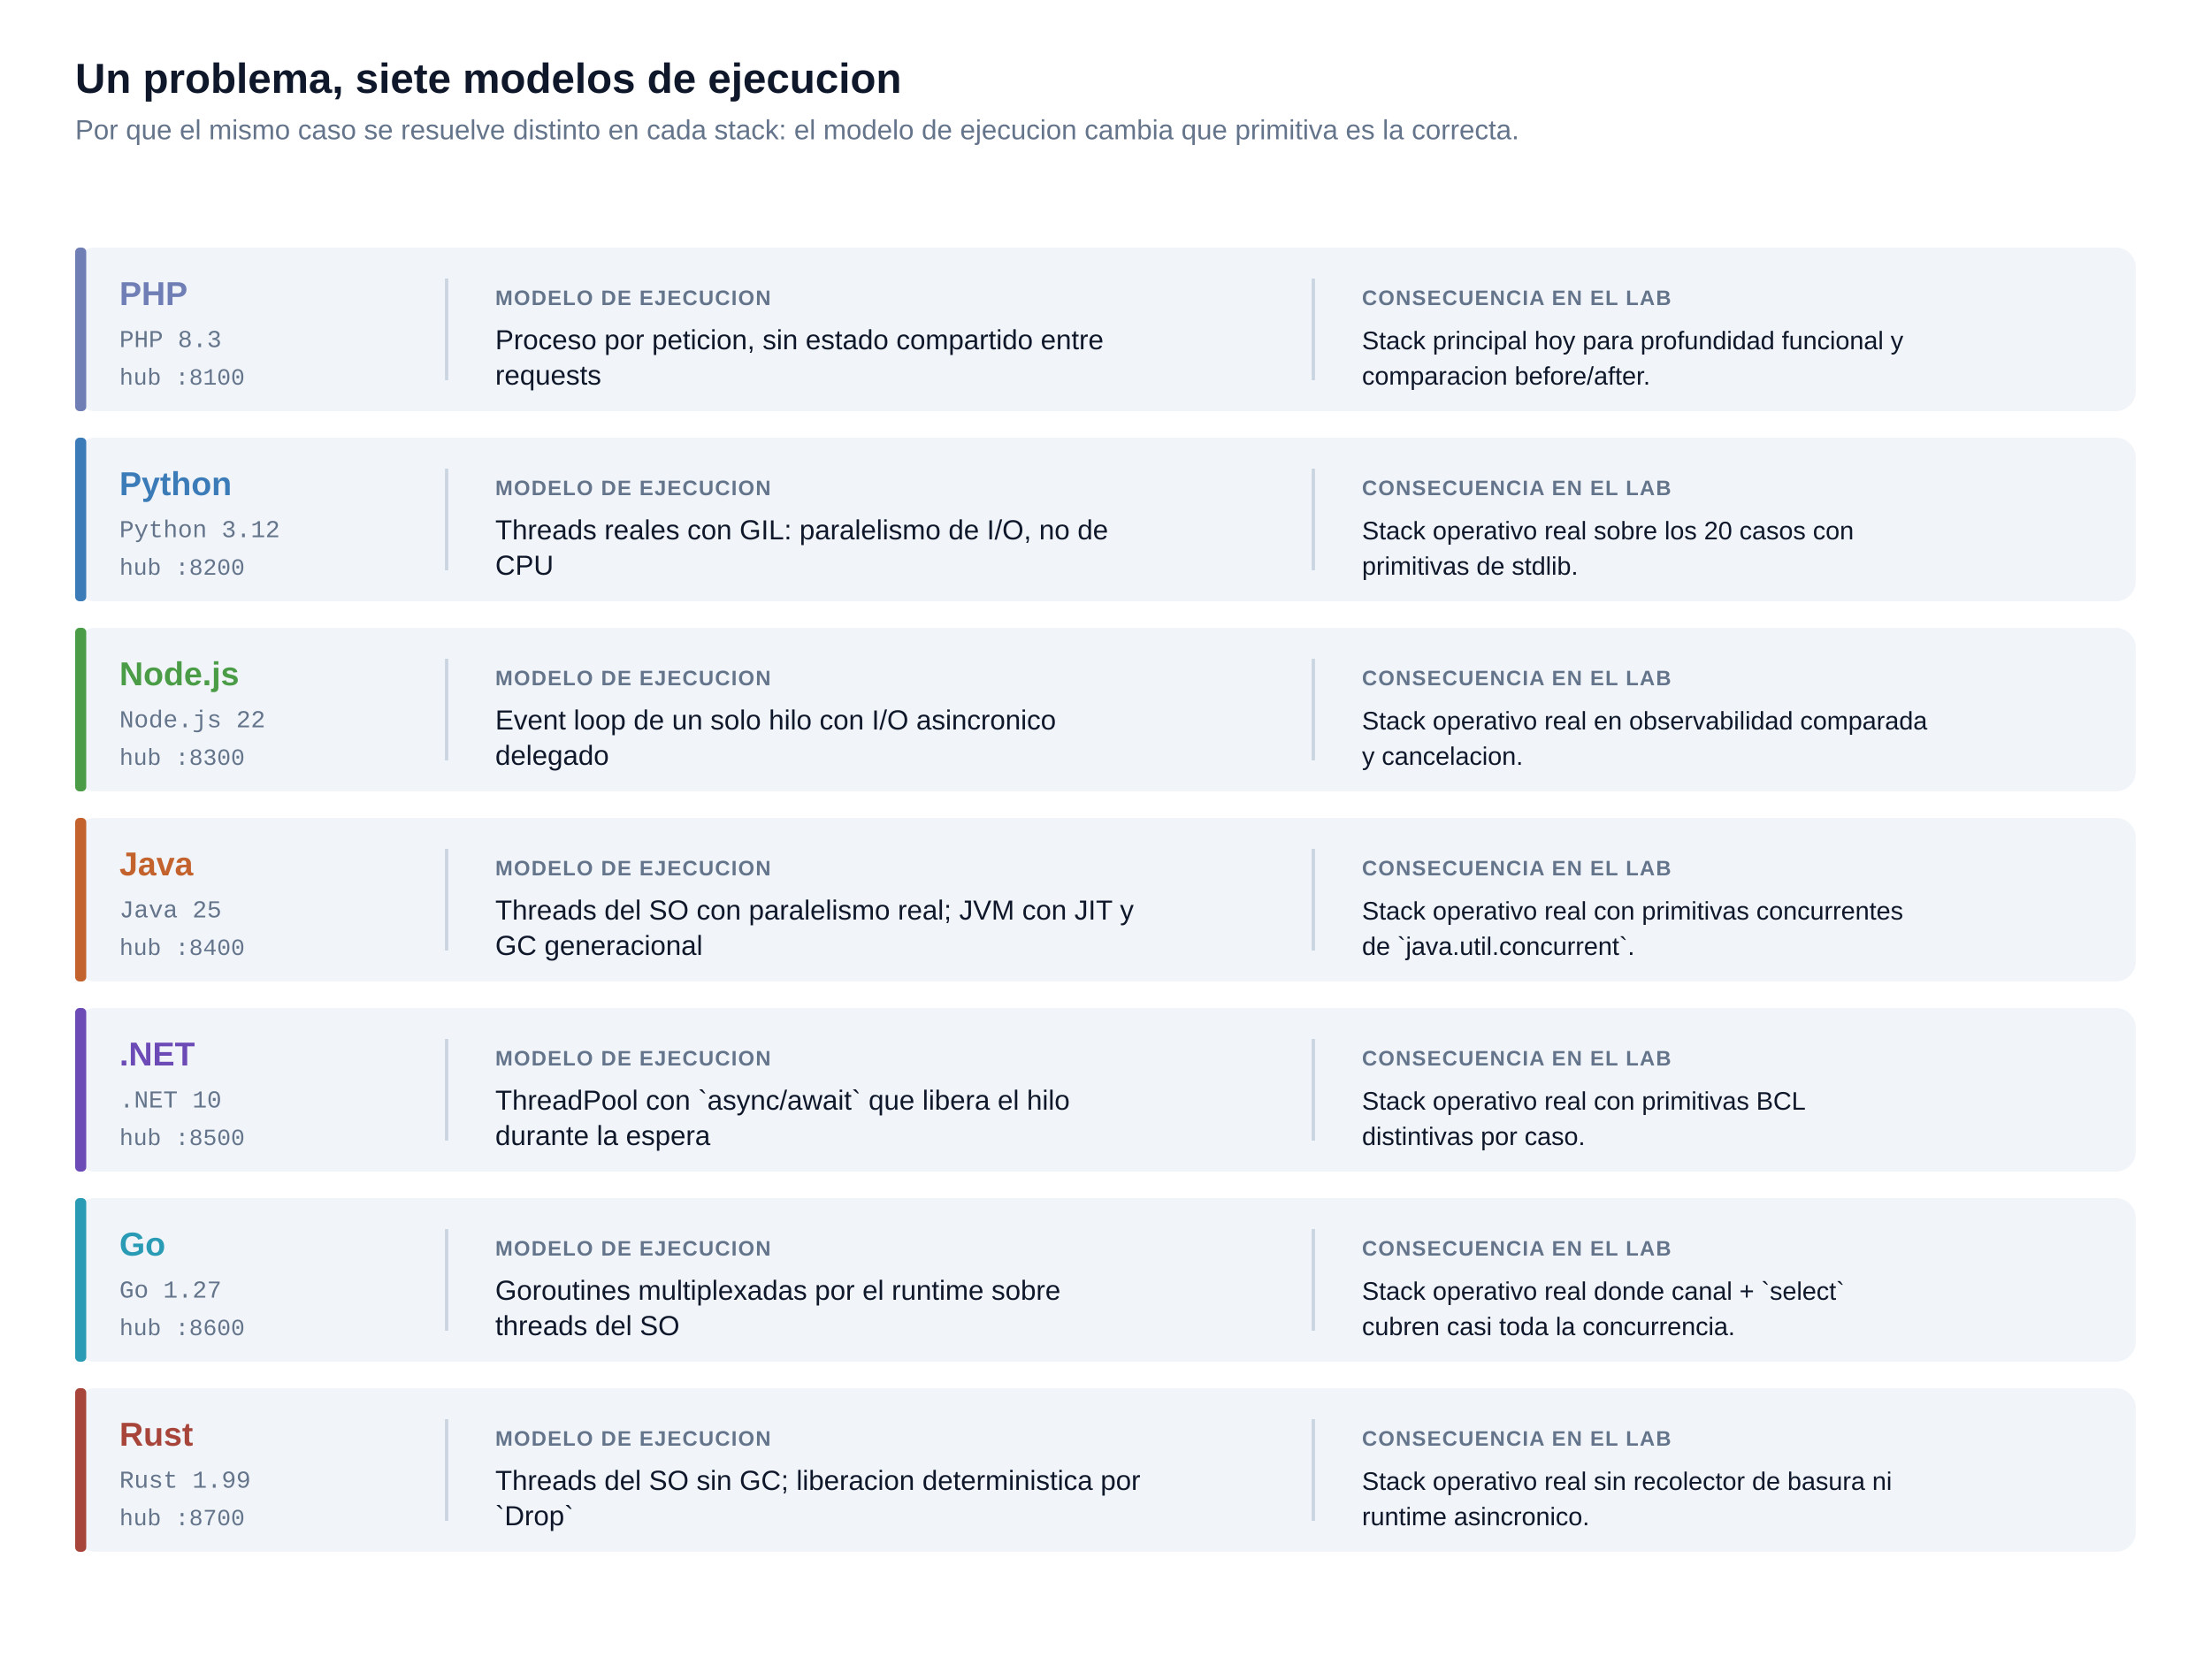
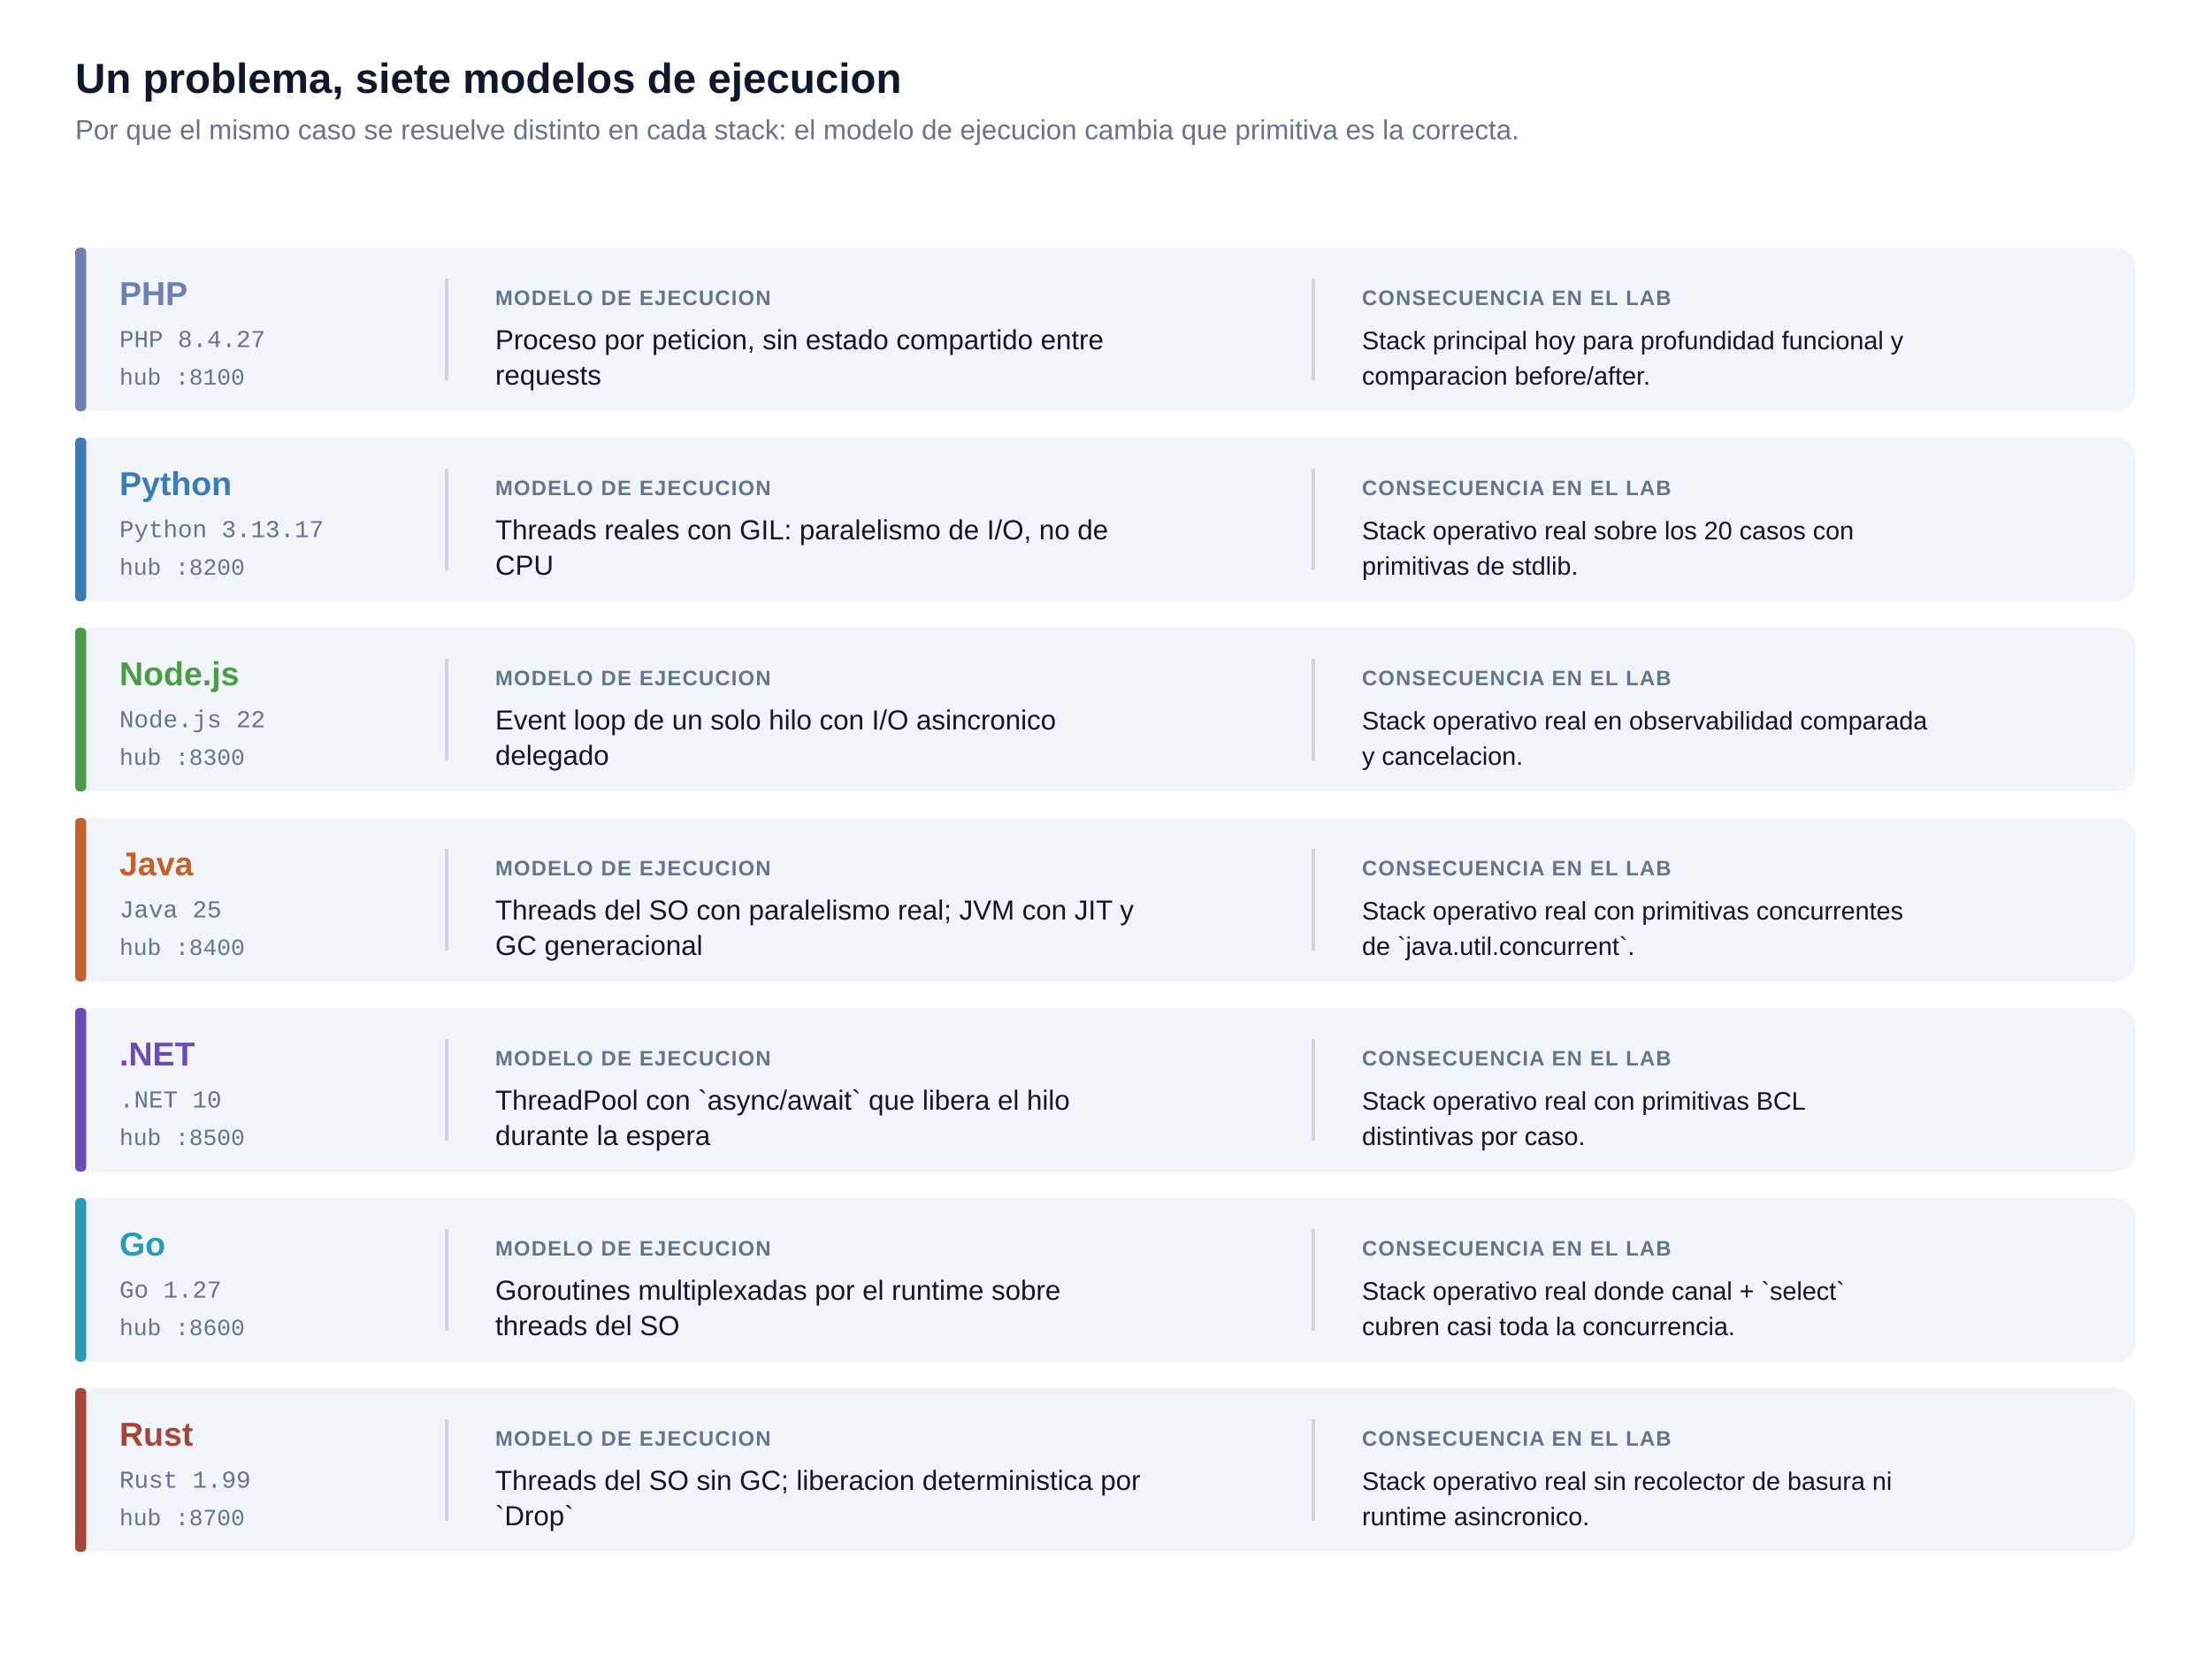
<svg xmlns="http://www.w3.org/2000/svg" viewBox="0 0 1000 760" width="1000" height="760" role="img" aria-label="Modelos de ejecucion comparados por stack">
  <defs>
    <marker id="arrowhead" markerWidth="9" markerHeight="7" refX="8" refY="3.5" orient="auto">
      <polygon points="0 0, 9 3.5, 0 7" fill="#2563eb" />
    </marker>
  </defs>
  <rect x="0" y="0" width="1000" height="760" rx="0" ry="0" fill="#ffffff" stroke="none" stroke-width="1" />
  <text x="34" y="42" font-family="Segoe UI, Helvetica Neue, Arial, sans-serif" font-size="19" fill="#0f172a" text-anchor="start" font-weight="600">Un problema, siete modelos de ejecucion</text>
  <text x="34" y="63" font-family="Segoe UI, Helvetica Neue, Arial, sans-serif" font-size="12.5" fill="#64748b" text-anchor="start" font-weight="400">Por que el mismo caso se resuelve distinto en cada stack: el modelo de ejecucion cambia que primitiva es la correcta.</text>
  <rect x="34" y="112" width="932" height="74" rx="9" ry="9" fill="#f1f5f9" stroke="none" stroke-width="1" />
  <rect x="34" y="112" width="5" height="74" rx="2" ry="2" fill="#6f7fb5" stroke="none" stroke-width="1" />
  <text x="54" y="138" font-family="Segoe UI, Helvetica Neue, Arial, sans-serif" font-size="15" fill="#6f7fb5" text-anchor="start" font-weight="600">PHP</text>
-   <text x="54" y="157" font-family="SFMono-Regular, Consolas, Liberation Mono, monospace" font-size="11" fill="#64748b" text-anchor="start" font-weight="400">PHP 8.3</text>
+   <text x="54" y="157" font-family="SFMono-Regular, Consolas, Liberation Mono, monospace" font-size="11" fill="#64748b" text-anchor="start" font-weight="400">PHP 8.4.27</text>
  <text x="54" y="174" font-family="SFMono-Regular, Consolas, Liberation Mono, monospace" font-size="10.5" fill="#64748b" text-anchor="start" font-weight="400">hub :8100</text>
  <line x1="202" y1="126" x2="202" y2="172" stroke="#cbd5e1" stroke-width="1.5" />
  <text x="224" y="138" font-family="Segoe UI, Helvetica Neue, Arial, sans-serif" font-size="9.5" fill="#64748b" text-anchor="start" font-weight="700" letter-spacing="0.5">MODELO DE EJECUCION</text>
  <text x="224" y="158" font-family="Segoe UI, Helvetica Neue, Arial, sans-serif" font-size="12.5" fill="#0f172a" text-anchor="start" font-weight="400">Proceso por peticion, sin estado compartido entre</text>
  <text x="224" y="174" font-family="Segoe UI, Helvetica Neue, Arial, sans-serif" font-size="12.5" fill="#0f172a" text-anchor="start" font-weight="400">requests</text>
  <line x1="594" y1="126" x2="594" y2="172" stroke="#cbd5e1" stroke-width="1.5" />
  <text x="616" y="138" font-family="Segoe UI, Helvetica Neue, Arial, sans-serif" font-size="9.5" fill="#64748b" text-anchor="start" font-weight="700" letter-spacing="0.5">CONSECUENCIA EN EL LAB</text>
  <text x="616" y="158" font-family="Segoe UI, Helvetica Neue, Arial, sans-serif" font-size="11.5" fill="#0f172a" text-anchor="start" font-weight="400">Stack principal hoy para profundidad funcional y</text>
  <text x="616" y="174" font-family="Segoe UI, Helvetica Neue, Arial, sans-serif" font-size="11.5" fill="#0f172a" text-anchor="start" font-weight="400">comparacion before/after.</text>
  <rect x="34" y="198" width="932" height="74" rx="9" ry="9" fill="#f1f5f9" stroke="none" stroke-width="1" />
  <rect x="34" y="198" width="5" height="74" rx="2" ry="2" fill="#3b7cb8" stroke="none" stroke-width="1" />
  <text x="54" y="224" font-family="Segoe UI, Helvetica Neue, Arial, sans-serif" font-size="15" fill="#3b7cb8" text-anchor="start" font-weight="600">Python</text>
-   <text x="54" y="243" font-family="SFMono-Regular, Consolas, Liberation Mono, monospace" font-size="11" fill="#64748b" text-anchor="start" font-weight="400">Python 3.12</text>
+   <text x="54" y="243" font-family="SFMono-Regular, Consolas, Liberation Mono, monospace" font-size="11" fill="#64748b" text-anchor="start" font-weight="400">Python 3.13.17</text>
  <text x="54" y="260" font-family="SFMono-Regular, Consolas, Liberation Mono, monospace" font-size="10.5" fill="#64748b" text-anchor="start" font-weight="400">hub :8200</text>
  <line x1="202" y1="212" x2="202" y2="258" stroke="#cbd5e1" stroke-width="1.5" />
  <text x="224" y="224" font-family="Segoe UI, Helvetica Neue, Arial, sans-serif" font-size="9.5" fill="#64748b" text-anchor="start" font-weight="700" letter-spacing="0.5">MODELO DE EJECUCION</text>
  <text x="224" y="244" font-family="Segoe UI, Helvetica Neue, Arial, sans-serif" font-size="12.5" fill="#0f172a" text-anchor="start" font-weight="400">Threads reales con GIL: paralelismo de I/O, no de</text>
  <text x="224" y="260" font-family="Segoe UI, Helvetica Neue, Arial, sans-serif" font-size="12.5" fill="#0f172a" text-anchor="start" font-weight="400">CPU</text>
  <line x1="594" y1="212" x2="594" y2="258" stroke="#cbd5e1" stroke-width="1.5" />
  <text x="616" y="224" font-family="Segoe UI, Helvetica Neue, Arial, sans-serif" font-size="9.5" fill="#64748b" text-anchor="start" font-weight="700" letter-spacing="0.5">CONSECUENCIA EN EL LAB</text>
  <text x="616" y="244" font-family="Segoe UI, Helvetica Neue, Arial, sans-serif" font-size="11.5" fill="#0f172a" text-anchor="start" font-weight="400">Stack operativo real sobre los 20 casos con</text>
  <text x="616" y="260" font-family="Segoe UI, Helvetica Neue, Arial, sans-serif" font-size="11.5" fill="#0f172a" text-anchor="start" font-weight="400">primitivas de stdlib.</text>
  <rect x="34" y="284" width="932" height="74" rx="9" ry="9" fill="#f1f5f9" stroke="none" stroke-width="1" />
  <rect x="34" y="284" width="5" height="74" rx="2" ry="2" fill="#4b9c46" stroke="none" stroke-width="1" />
  <text x="54" y="310" font-family="Segoe UI, Helvetica Neue, Arial, sans-serif" font-size="15" fill="#4b9c46" text-anchor="start" font-weight="600">Node.js</text>
  <text x="54" y="329" font-family="SFMono-Regular, Consolas, Liberation Mono, monospace" font-size="11" fill="#64748b" text-anchor="start" font-weight="400">Node.js 22</text>
  <text x="54" y="346" font-family="SFMono-Regular, Consolas, Liberation Mono, monospace" font-size="10.5" fill="#64748b" text-anchor="start" font-weight="400">hub :8300</text>
  <line x1="202" y1="298" x2="202" y2="344" stroke="#cbd5e1" stroke-width="1.5" />
  <text x="224" y="310" font-family="Segoe UI, Helvetica Neue, Arial, sans-serif" font-size="9.5" fill="#64748b" text-anchor="start" font-weight="700" letter-spacing="0.5">MODELO DE EJECUCION</text>
  <text x="224" y="330" font-family="Segoe UI, Helvetica Neue, Arial, sans-serif" font-size="12.5" fill="#0f172a" text-anchor="start" font-weight="400">Event loop de un solo hilo con I/O asincronico</text>
  <text x="224" y="346" font-family="Segoe UI, Helvetica Neue, Arial, sans-serif" font-size="12.5" fill="#0f172a" text-anchor="start" font-weight="400">delegado</text>
  <line x1="594" y1="298" x2="594" y2="344" stroke="#cbd5e1" stroke-width="1.5" />
  <text x="616" y="310" font-family="Segoe UI, Helvetica Neue, Arial, sans-serif" font-size="9.5" fill="#64748b" text-anchor="start" font-weight="700" letter-spacing="0.5">CONSECUENCIA EN EL LAB</text>
  <text x="616" y="330" font-family="Segoe UI, Helvetica Neue, Arial, sans-serif" font-size="11.5" fill="#0f172a" text-anchor="start" font-weight="400">Stack operativo real en observabilidad comparada</text>
  <text x="616" y="346" font-family="Segoe UI, Helvetica Neue, Arial, sans-serif" font-size="11.5" fill="#0f172a" text-anchor="start" font-weight="400">y cancelacion.</text>
  <rect x="34" y="370" width="932" height="74" rx="9" ry="9" fill="#f1f5f9" stroke="none" stroke-width="1" />
  <rect x="34" y="370" width="5" height="74" rx="2" ry="2" fill="#c4622d" stroke="none" stroke-width="1" />
  <text x="54" y="396" font-family="Segoe UI, Helvetica Neue, Arial, sans-serif" font-size="15" fill="#c4622d" text-anchor="start" font-weight="600">Java</text>
  <text x="54" y="415" font-family="SFMono-Regular, Consolas, Liberation Mono, monospace" font-size="11" fill="#64748b" text-anchor="start" font-weight="400">Java 25</text>
  <text x="54" y="432" font-family="SFMono-Regular, Consolas, Liberation Mono, monospace" font-size="10.5" fill="#64748b" text-anchor="start" font-weight="400">hub :8400</text>
  <line x1="202" y1="384" x2="202" y2="430" stroke="#cbd5e1" stroke-width="1.5" />
  <text x="224" y="396" font-family="Segoe UI, Helvetica Neue, Arial, sans-serif" font-size="9.5" fill="#64748b" text-anchor="start" font-weight="700" letter-spacing="0.5">MODELO DE EJECUCION</text>
  <text x="224" y="416" font-family="Segoe UI, Helvetica Neue, Arial, sans-serif" font-size="12.5" fill="#0f172a" text-anchor="start" font-weight="400">Threads del SO con paralelismo real; JVM con JIT y</text>
  <text x="224" y="432" font-family="Segoe UI, Helvetica Neue, Arial, sans-serif" font-size="12.5" fill="#0f172a" text-anchor="start" font-weight="400">GC generacional</text>
  <line x1="594" y1="384" x2="594" y2="430" stroke="#cbd5e1" stroke-width="1.5" />
  <text x="616" y="396" font-family="Segoe UI, Helvetica Neue, Arial, sans-serif" font-size="9.5" fill="#64748b" text-anchor="start" font-weight="700" letter-spacing="0.5">CONSECUENCIA EN EL LAB</text>
  <text x="616" y="416" font-family="Segoe UI, Helvetica Neue, Arial, sans-serif" font-size="11.5" fill="#0f172a" text-anchor="start" font-weight="400">Stack operativo real con primitivas concurrentes</text>
  <text x="616" y="432" font-family="Segoe UI, Helvetica Neue, Arial, sans-serif" font-size="11.5" fill="#0f172a" text-anchor="start" font-weight="400">de `java.util.concurrent`.</text>
  <rect x="34" y="456" width="932" height="74" rx="9" ry="9" fill="#f1f5f9" stroke="none" stroke-width="1" />
  <rect x="34" y="456" width="5" height="74" rx="2" ry="2" fill="#6c4bb6" stroke="none" stroke-width="1" />
  <text x="54" y="482" font-family="Segoe UI, Helvetica Neue, Arial, sans-serif" font-size="15" fill="#6c4bb6" text-anchor="start" font-weight="600">.NET</text>
  <text x="54" y="501" font-family="SFMono-Regular, Consolas, Liberation Mono, monospace" font-size="11" fill="#64748b" text-anchor="start" font-weight="400">.NET 10</text>
  <text x="54" y="518" font-family="SFMono-Regular, Consolas, Liberation Mono, monospace" font-size="10.5" fill="#64748b" text-anchor="start" font-weight="400">hub :8500</text>
  <line x1="202" y1="470" x2="202" y2="516" stroke="#cbd5e1" stroke-width="1.5" />
  <text x="224" y="482" font-family="Segoe UI, Helvetica Neue, Arial, sans-serif" font-size="9.5" fill="#64748b" text-anchor="start" font-weight="700" letter-spacing="0.5">MODELO DE EJECUCION</text>
  <text x="224" y="502" font-family="Segoe UI, Helvetica Neue, Arial, sans-serif" font-size="12.5" fill="#0f172a" text-anchor="start" font-weight="400">ThreadPool con `async/await` que libera el hilo</text>
  <text x="224" y="518" font-family="Segoe UI, Helvetica Neue, Arial, sans-serif" font-size="12.5" fill="#0f172a" text-anchor="start" font-weight="400">durante la espera</text>
  <line x1="594" y1="470" x2="594" y2="516" stroke="#cbd5e1" stroke-width="1.5" />
  <text x="616" y="482" font-family="Segoe UI, Helvetica Neue, Arial, sans-serif" font-size="9.5" fill="#64748b" text-anchor="start" font-weight="700" letter-spacing="0.5">CONSECUENCIA EN EL LAB</text>
  <text x="616" y="502" font-family="Segoe UI, Helvetica Neue, Arial, sans-serif" font-size="11.5" fill="#0f172a" text-anchor="start" font-weight="400">Stack operativo real con primitivas BCL</text>
  <text x="616" y="518" font-family="Segoe UI, Helvetica Neue, Arial, sans-serif" font-size="11.5" fill="#0f172a" text-anchor="start" font-weight="400">distintivas por caso.</text>
  <rect x="34" y="542" width="932" height="74" rx="9" ry="9" fill="#f1f5f9" stroke="none" stroke-width="1" />
  <rect x="34" y="542" width="5" height="74" rx="2" ry="2" fill="#2a9bb5" stroke="none" stroke-width="1" />
  <text x="54" y="568" font-family="Segoe UI, Helvetica Neue, Arial, sans-serif" font-size="15" fill="#2a9bb5" text-anchor="start" font-weight="600">Go</text>
  <text x="54" y="587" font-family="SFMono-Regular, Consolas, Liberation Mono, monospace" font-size="11" fill="#64748b" text-anchor="start" font-weight="400">Go 1.27</text>
  <text x="54" y="604" font-family="SFMono-Regular, Consolas, Liberation Mono, monospace" font-size="10.5" fill="#64748b" text-anchor="start" font-weight="400">hub :8600</text>
  <line x1="202" y1="556" x2="202" y2="602" stroke="#cbd5e1" stroke-width="1.5" />
  <text x="224" y="568" font-family="Segoe UI, Helvetica Neue, Arial, sans-serif" font-size="9.5" fill="#64748b" text-anchor="start" font-weight="700" letter-spacing="0.5">MODELO DE EJECUCION</text>
  <text x="224" y="588" font-family="Segoe UI, Helvetica Neue, Arial, sans-serif" font-size="12.5" fill="#0f172a" text-anchor="start" font-weight="400">Goroutines multiplexadas por el runtime sobre</text>
  <text x="224" y="604" font-family="Segoe UI, Helvetica Neue, Arial, sans-serif" font-size="12.5" fill="#0f172a" text-anchor="start" font-weight="400">threads del SO</text>
  <line x1="594" y1="556" x2="594" y2="602" stroke="#cbd5e1" stroke-width="1.5" />
  <text x="616" y="568" font-family="Segoe UI, Helvetica Neue, Arial, sans-serif" font-size="9.5" fill="#64748b" text-anchor="start" font-weight="700" letter-spacing="0.5">CONSECUENCIA EN EL LAB</text>
  <text x="616" y="588" font-family="Segoe UI, Helvetica Neue, Arial, sans-serif" font-size="11.5" fill="#0f172a" text-anchor="start" font-weight="400">Stack operativo real donde canal + `select`</text>
  <text x="616" y="604" font-family="Segoe UI, Helvetica Neue, Arial, sans-serif" font-size="11.5" fill="#0f172a" text-anchor="start" font-weight="400">cubren casi toda la concurrencia.</text>
  <rect x="34" y="628" width="932" height="74" rx="9" ry="9" fill="#f1f5f9" stroke="none" stroke-width="1" />
  <rect x="34" y="628" width="5" height="74" rx="2" ry="2" fill="#a8453a" stroke="none" stroke-width="1" />
  <text x="54" y="654" font-family="Segoe UI, Helvetica Neue, Arial, sans-serif" font-size="15" fill="#a8453a" text-anchor="start" font-weight="600">Rust</text>
  <text x="54" y="673" font-family="SFMono-Regular, Consolas, Liberation Mono, monospace" font-size="11" fill="#64748b" text-anchor="start" font-weight="400">Rust 1.99</text>
  <text x="54" y="690" font-family="SFMono-Regular, Consolas, Liberation Mono, monospace" font-size="10.5" fill="#64748b" text-anchor="start" font-weight="400">hub :8700</text>
  <line x1="202" y1="642" x2="202" y2="688" stroke="#cbd5e1" stroke-width="1.5" />
  <text x="224" y="654" font-family="Segoe UI, Helvetica Neue, Arial, sans-serif" font-size="9.5" fill="#64748b" text-anchor="start" font-weight="700" letter-spacing="0.5">MODELO DE EJECUCION</text>
  <text x="224" y="674" font-family="Segoe UI, Helvetica Neue, Arial, sans-serif" font-size="12.5" fill="#0f172a" text-anchor="start" font-weight="400">Threads del SO sin GC; liberacion deterministica por</text>
  <text x="224" y="690" font-family="Segoe UI, Helvetica Neue, Arial, sans-serif" font-size="12.5" fill="#0f172a" text-anchor="start" font-weight="400">`Drop`</text>
  <line x1="594" y1="642" x2="594" y2="688" stroke="#cbd5e1" stroke-width="1.5" />
  <text x="616" y="654" font-family="Segoe UI, Helvetica Neue, Arial, sans-serif" font-size="9.5" fill="#64748b" text-anchor="start" font-weight="700" letter-spacing="0.5">CONSECUENCIA EN EL LAB</text>
  <text x="616" y="674" font-family="Segoe UI, Helvetica Neue, Arial, sans-serif" font-size="11.5" fill="#0f172a" text-anchor="start" font-weight="400">Stack operativo real sin recolector de basura ni</text>
  <text x="616" y="690" font-family="Segoe UI, Helvetica Neue, Arial, sans-serif" font-size="11.5" fill="#0f172a" text-anchor="start" font-weight="400">runtime asincronico.</text>
</svg>
